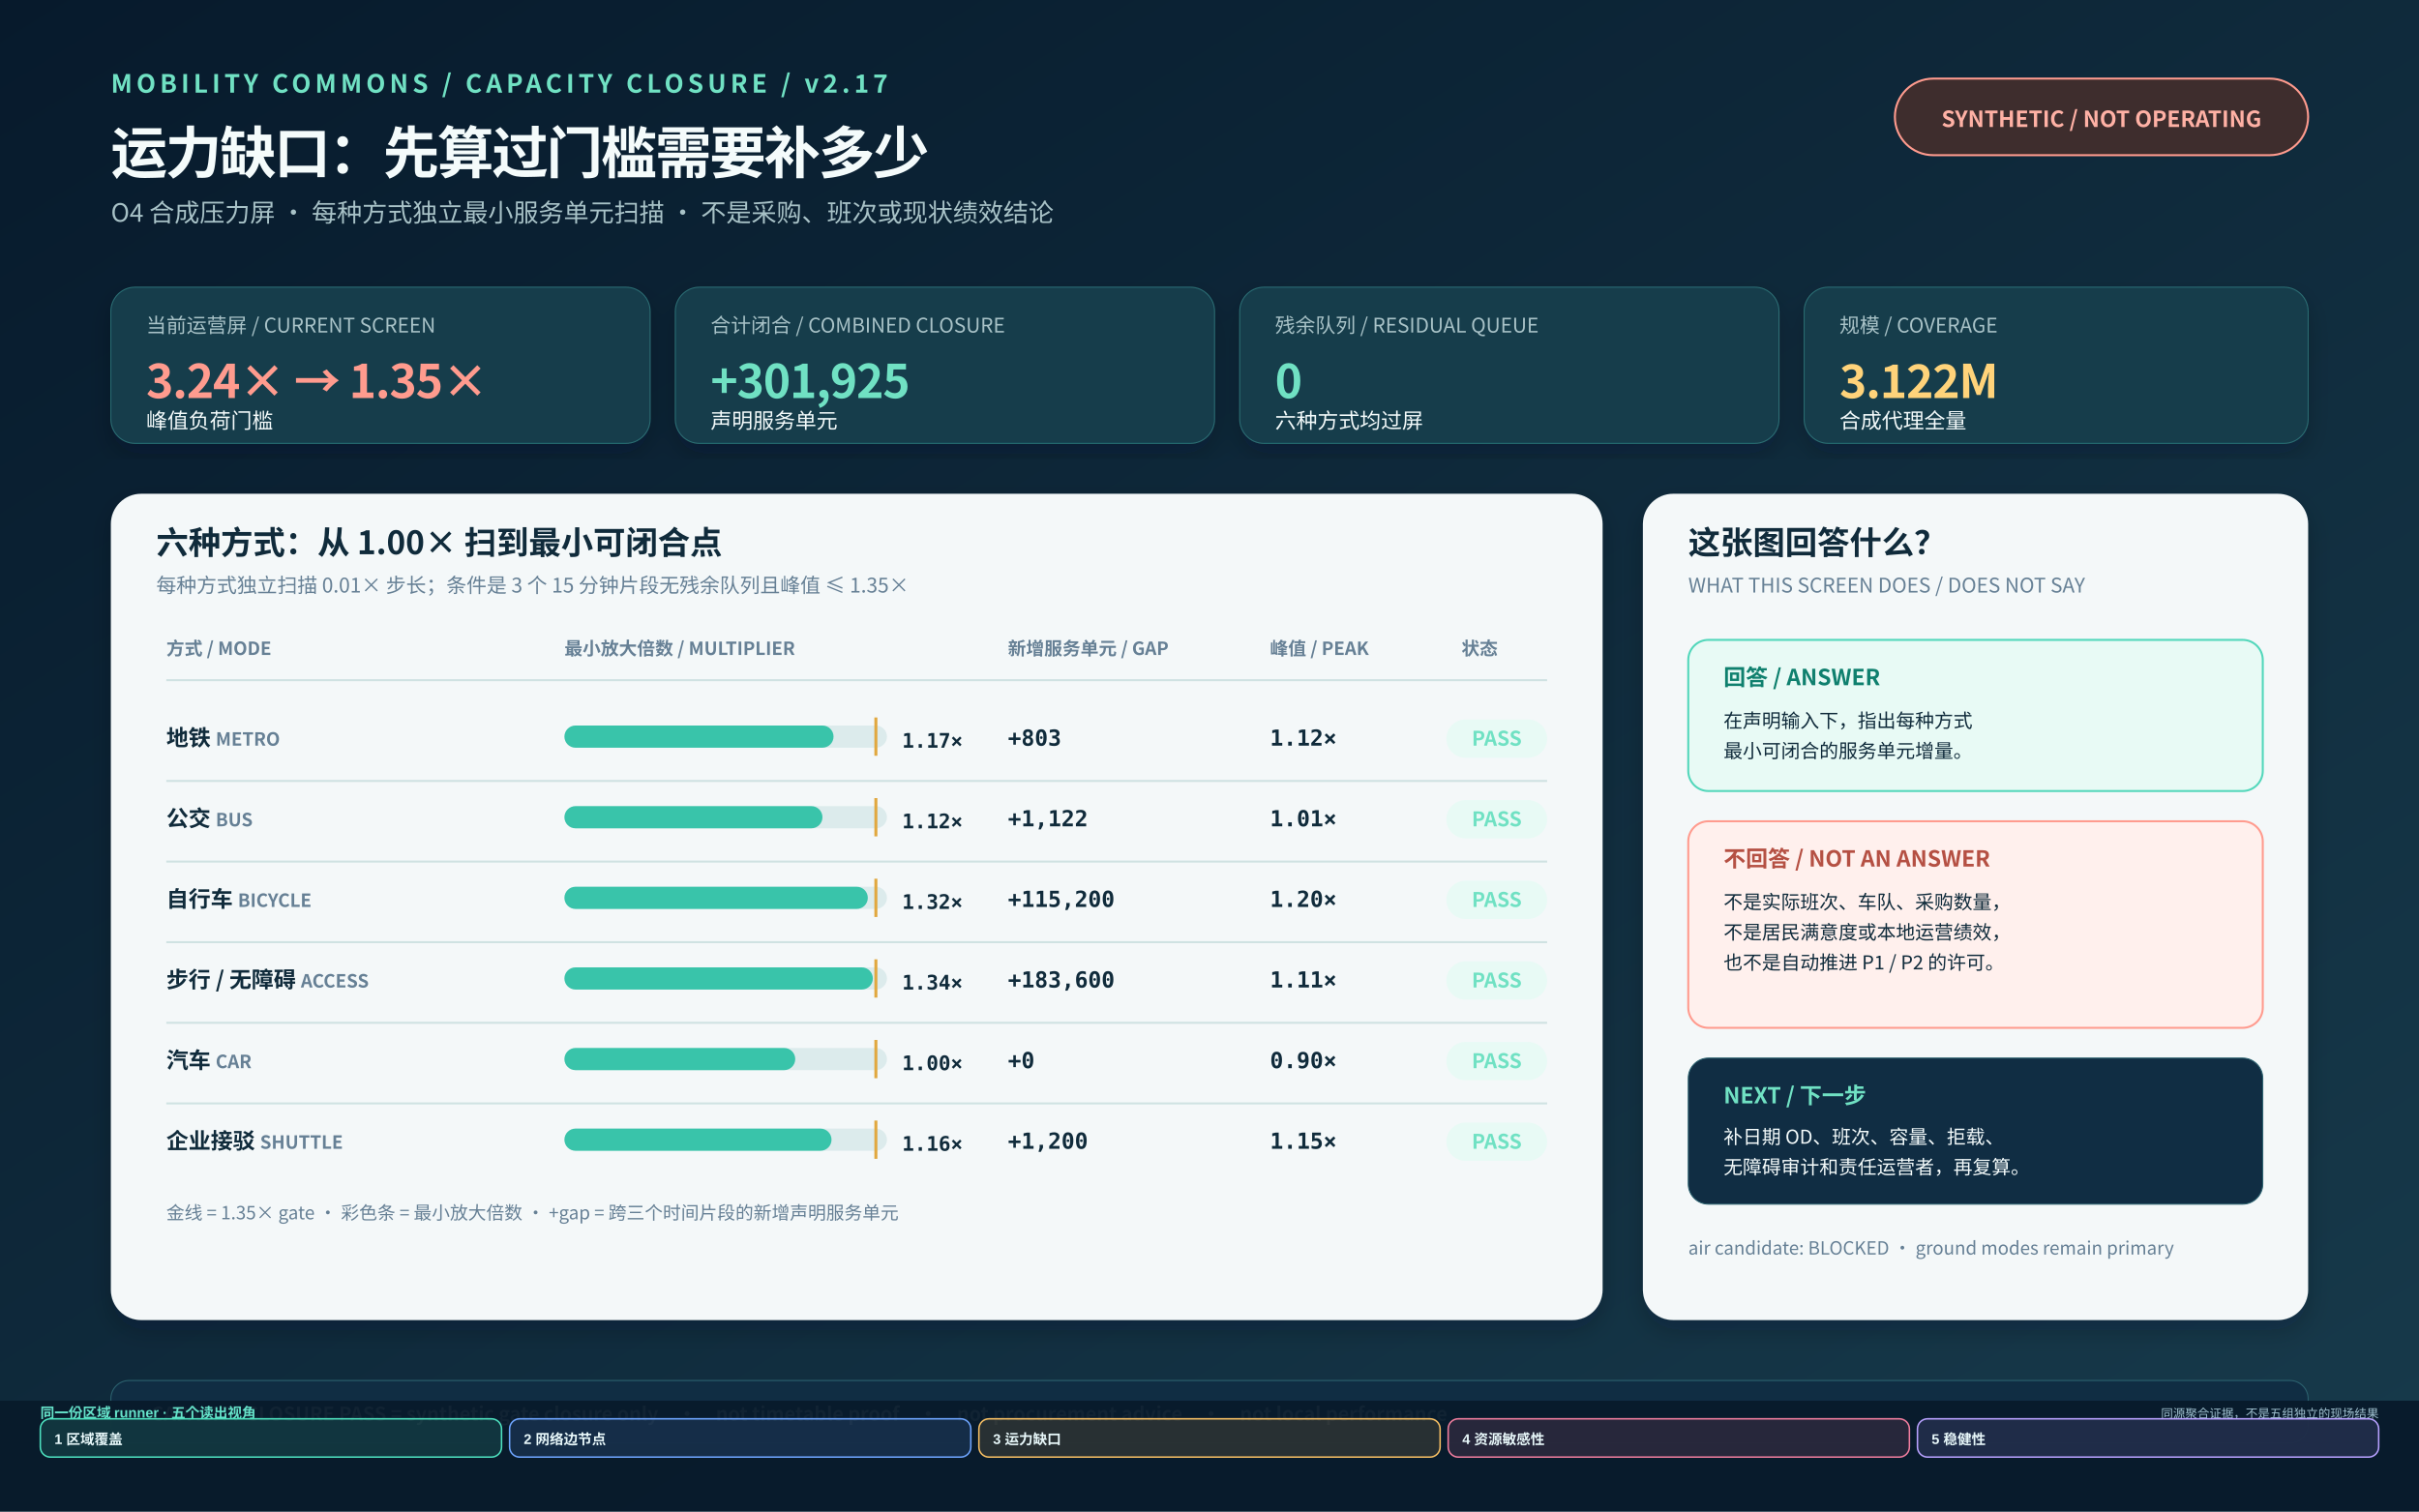
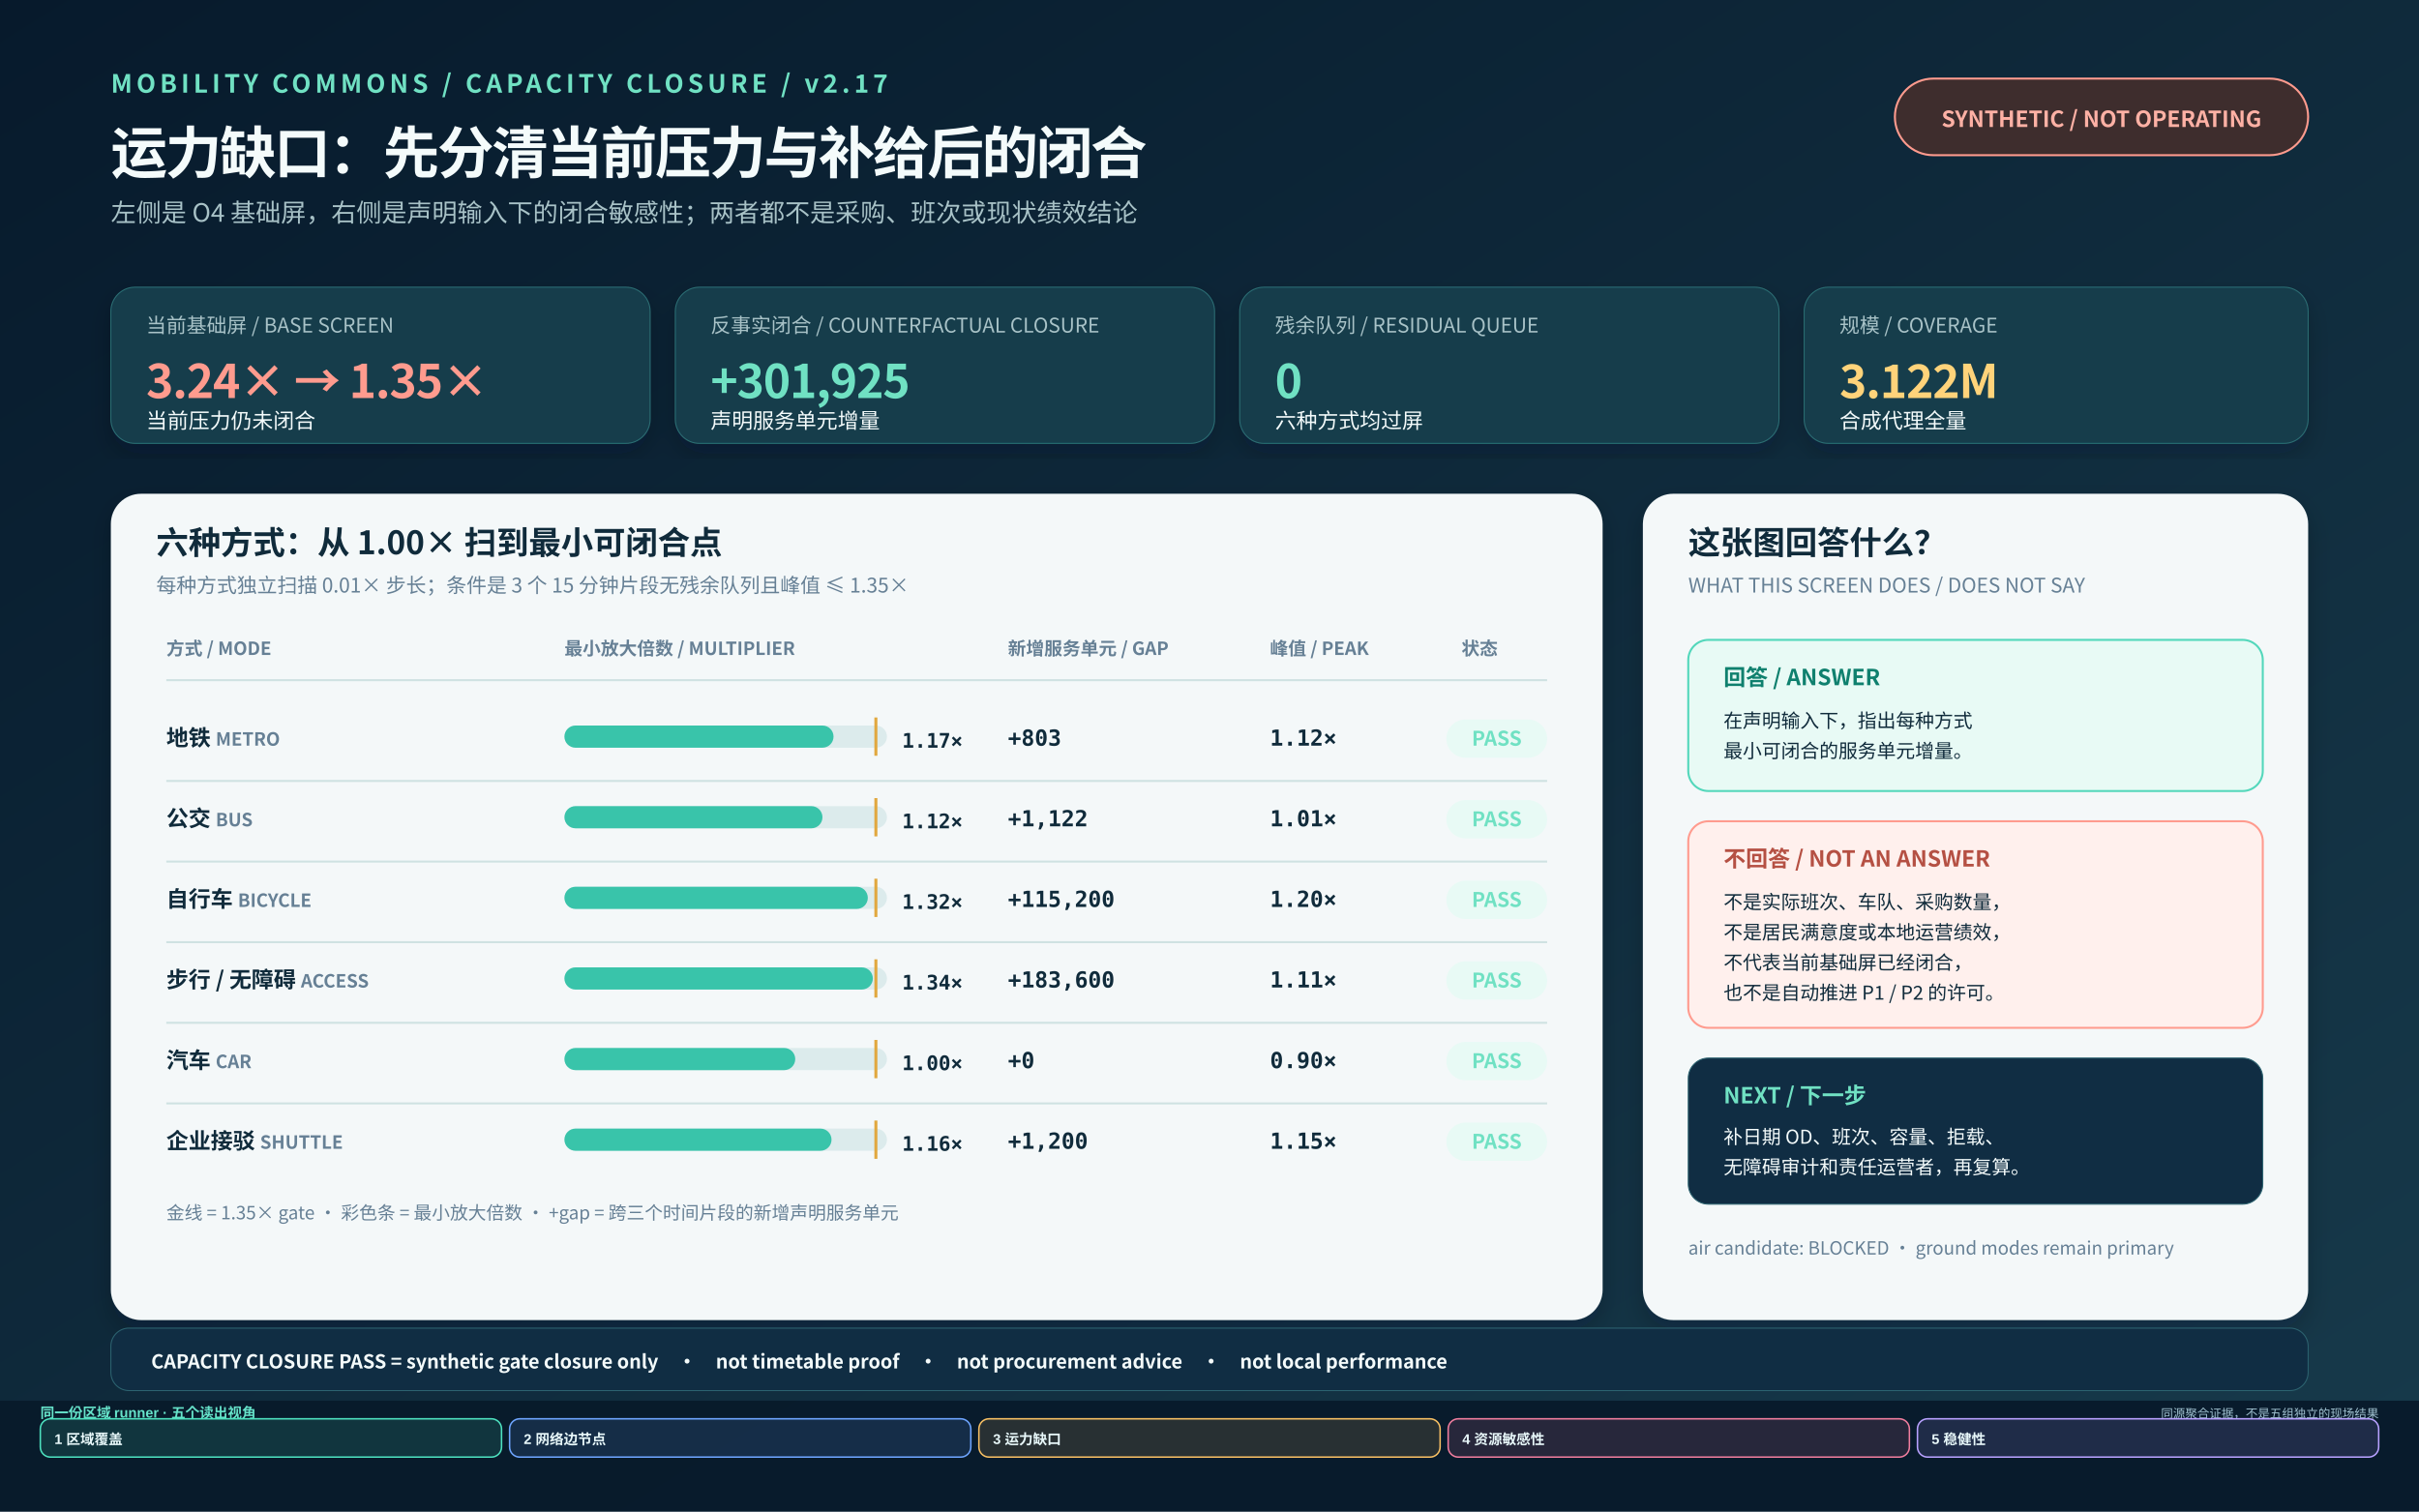
<svg xmlns="http://www.w3.org/2000/svg" width="2400" height="1500" viewBox="0 0 2400 1500" role="img" aria-labelledby="title desc">
  <defs>
    <linearGradient id="bg" x1="0" y1="0" x2="1" y2="1">
      <stop offset="0" stop-color="#071a2c" />
      <stop offset="1" stop-color="#173a4b" />
    </linearGradient>
    <linearGradient id="teal" x1="0" y1="0" x2="1" y2="0">
      <stop offset="0" stop-color="#32c5aa" />
      <stop offset="1" stop-color="#70e1c3" />
    </linearGradient>
    <filter id="shadow" x="-10%" y="-10%" width="120%" height="120%">
      <feDropShadow dx="0" dy="10" stdDeviation="12" flood-color="#00111f" flood-opacity=".22" />
    </filter>
    <style>
      .sans{font-family:"PingFang SC","Noto Sans CJK SC","Helvetica Neue",Arial,sans-serif}.mono{font-family:"SFMono-Regular",Consolas,monospace}.white{fill:#f4fbfb}.muted{fill:#a8c2c7}.teal{fill:#70e1c3}.amber{fill:#ffd37a}.ink{fill:#102b3b}.small{font-size:20px}.label{font-size:24px;font-weight:750}.value{font-size:46px;font-weight:850;letter-spacing:-1px}.title{font-size:56px;font-weight:850;letter-spacing:-2px}.card{fill:#f4f8f9}.line{stroke:#cfe2e2;stroke-width:2}.pill{font-size:20px;font-weight:850}.row{font-size:22px;font-weight:750}.bar{fill:#dcebec}.barfill{fill:#39c4aa}.note{font-size:19px}
    </style>
  </defs>
  <rect width="2400" height="1500" fill="url(#bg)" />
  <text x="110" y="92" class="sans teal" font-size="25" font-weight="800" letter-spacing="4">MOBILITY COMMONS / CAPACITY CLOSURE / v2.17</text>
-   <text x="110" y="172" class="sans white title">运力缺口：先算过门槛需要补多少</text>
-   <text x="110" y="220" class="sans muted" font-size="25">O4 合成压力屏 · 每种方式独立最小服务单元扫描 · 不是采购、班次或现状绩效结论</text>
+   <text x="110" y="172" class="sans white title">运力缺口：先分清当前压力与补给后的闭合</text>
+   <text x="110" y="220" class="sans muted" font-size="25">左侧是 O4 基础屏，右侧是声明输入下的闭合敏感性；两者都不是采购、班次或现状绩效结论</text>
  <rect x="1880" y="78" width="410" height="76" rx="38" fill="#3e2d2d" stroke="#ff9b8e" stroke-width="2" />
  <text x="2085" y="126" text-anchor="middle" class="sans" fill="#ffb1a5" font-size="22" font-weight="850">SYNTHETIC / NOT OPERATING</text>
  <g filter="url(#shadow)">
    <rect x="110" y="285" width="535" height="155" rx="24" fill="#143c4c" stroke="#2d6e73" />
    <rect x="670" y="285" width="535" height="155" rx="24" fill="#143c4c" stroke="#2d6e73" />
    <rect x="1230" y="285" width="535" height="155" rx="24" fill="#143c4c" stroke="#2d6e73" />
    <rect x="1790" y="285" width="500" height="155" rx="24" fill="#143c4c" stroke="#2d6e73" />
  </g>
-   <text x="145" y="330" class="sans muted small">当前运营屏 / CURRENT SCREEN</text>
+   <text x="145" y="330" class="sans muted small">当前基础屏 / BASE SCREEN</text>
  <text x="145" y="395" class="sans coral value" fill="#ff9b8e">3.24× → 1.35×</text>
-   <text x="145" y="425" class="sans white" font-size="21">峰值负荷门槛</text>
-   <text x="705" y="330" class="sans muted small">合计闭合 / COMBINED CLOSURE</text>
+   <text x="145" y="425" class="sans white" font-size="21">当前压力仍未闭合</text>
+   <text x="705" y="330" class="sans muted small">反事实闭合 / COUNTERFACTUAL CLOSURE</text>
  <text x="705" y="395" class="sans teal value">+301,925</text>
-   <text x="705" y="425" class="sans white" font-size="21">声明服务单元</text>
+   <text x="705" y="425" class="sans white" font-size="21">声明服务单元增量</text>
  <text x="1265" y="330" class="sans muted small">残余队列 / RESIDUAL QUEUE</text>
  <text x="1265" y="395" class="sans teal value">0</text>
  <text x="1265" y="425" class="sans white" font-size="21">六种方式均过屏</text>
  <text x="1825" y="330" class="sans muted small">规模 / COVERAGE</text>
  <text x="1825" y="395" class="sans amber value">3.122M</text>
  <text x="1825" y="425" class="sans white" font-size="21">合成代理全量</text>
  <rect x="110" y="490" width="1480" height="820" rx="30" class="card" filter="url(#shadow)" />
  <text x="155" y="550" class="sans ink" font-size="32" font-weight="850">六种方式：从 1.00× 扫到最小可闭合点</text>
  <text x="155" y="588" class="sans" fill="#668095" font-size="20">每种方式独立扫描 0.01× 步长；条件是 3 个 15 分钟片段无残余队列且峰值 ≤ 1.35×</text>
  <text x="165" y="650" class="sans" fill="#668095" font-size="18" font-weight="850">方式 / MODE</text>
  <text x="560" y="650" class="sans" fill="#668095" font-size="18" font-weight="850">最小放大倍数 / MULTIPLIER</text>
  <text x="1000" y="650" class="sans" fill="#668095" font-size="18" font-weight="850">新增服务单元 / GAP</text>
  <text x="1260" y="650" class="sans" fill="#668095" font-size="18" font-weight="850">峰值 / PEAK</text>
  <text x="1450" y="650" class="sans" fill="#668095" font-size="18" font-weight="850">状态</text>
  <line x1="165" y1="675" x2="1535" y2="675" class="line" />
  <g class="sans">
    <text x="165" y="740" class="ink row">地铁 <tspan fill="#668095" font-size="18">METRO</tspan>
    </text>
    <rect x="560" y="720" width="320" height="22" rx="11" class="bar" />
    <rect x="560" y="720" width="267" height="22" rx="11" class="barfill" />
    <line x1="869" y1="712" x2="869" y2="750" stroke="#e1a83f" stroke-width="3" />
    <text x="895" y="742" class="mono ink pill">1.17×</text>
    <text x="1000" y="740" class="mono ink row">+803</text>
    <text x="1260" y="740" class="mono ink row">1.12×</text>
    <rect x="1435" y="714" width="100" height="38" rx="19" fill="#e8faf5" />
    <text x="1485" y="740" text-anchor="middle" class="teal pill">PASS</text>
    <line x1="165" y1="775" x2="1535" y2="775" class="line" />
    <text x="165" y="820" class="ink row">公交 <tspan fill="#668095" font-size="18">BUS</tspan>
    </text>
    <rect x="560" y="800" width="320" height="22" rx="11" class="bar" />
    <rect x="560" y="800" width="256" height="22" rx="11" class="barfill" />
    <line x1="869" y1="792" x2="869" y2="830" stroke="#e1a83f" stroke-width="3" />
    <text x="895" y="822" class="mono ink pill">1.12×</text>
    <text x="1000" y="820" class="mono ink row">+1,122</text>
    <text x="1260" y="820" class="mono ink row">1.01×</text>
    <rect x="1435" y="794" width="100" height="38" rx="19" fill="#e8faf5" />
    <text x="1485" y="820" text-anchor="middle" class="teal pill">PASS</text>
    <line x1="165" y1="855" x2="1535" y2="855" class="line" />
    <text x="165" y="900" class="ink row">自行车 <tspan fill="#668095" font-size="18">BICYCLE</tspan>
    </text>
    <rect x="560" y="880" width="320" height="22" rx="11" class="bar" />
    <rect x="560" y="880" width="301" height="22" rx="11" class="barfill" />
    <line x1="869" y1="872" x2="869" y2="910" stroke="#e1a83f" stroke-width="3" />
    <text x="895" y="902" class="mono ink pill">1.32×</text>
    <text x="1000" y="900" class="mono ink row">+115,200</text>
    <text x="1260" y="900" class="mono ink row">1.20×</text>
    <rect x="1435" y="874" width="100" height="38" rx="19" fill="#e8faf5" />
    <text x="1485" y="900" text-anchor="middle" class="teal pill">PASS</text>
    <line x1="165" y1="935" x2="1535" y2="935" class="line" />
    <text x="165" y="980" class="ink row">步行 / 无障碍 <tspan fill="#668095" font-size="18">ACCESS</tspan>
    </text>
    <rect x="560" y="960" width="320" height="22" rx="11" class="bar" />
    <rect x="560" y="960" width="306" height="22" rx="11" class="barfill" />
    <line x1="869" y1="952" x2="869" y2="990" stroke="#e1a83f" stroke-width="3" />
    <text x="895" y="982" class="mono ink pill">1.34×</text>
    <text x="1000" y="980" class="mono ink row">+183,600</text>
    <text x="1260" y="980" class="mono ink row">1.11×</text>
    <rect x="1435" y="954" width="100" height="38" rx="19" fill="#e8faf5" />
    <text x="1485" y="980" text-anchor="middle" class="teal pill">PASS</text>
    <line x1="165" y1="1015" x2="1535" y2="1015" class="line" />
    <text x="165" y="1060" class="ink row">汽车 <tspan fill="#668095" font-size="18">CAR</tspan>
    </text>
    <rect x="560" y="1040" width="320" height="22" rx="11" class="bar" />
    <rect x="560" y="1040" width="229" height="22" rx="11" class="barfill" />
    <line x1="869" y1="1032" x2="869" y2="1070" stroke="#e1a83f" stroke-width="3" />
    <text x="895" y="1062" class="mono ink pill">1.00×</text>
    <text x="1000" y="1060" class="mono ink row">+0</text>
    <text x="1260" y="1060" class="mono ink row">0.90×</text>
    <rect x="1435" y="1034" width="100" height="38" rx="19" fill="#e8faf5" />
    <text x="1485" y="1060" text-anchor="middle" class="teal pill">PASS</text>
    <line x1="165" y1="1095" x2="1535" y2="1095" class="line" />
    <text x="165" y="1140" class="ink row">企业接驳 <tspan fill="#668095" font-size="18">SHUTTLE</tspan>
    </text>
    <rect x="560" y="1120" width="320" height="22" rx="11" class="bar" />
    <rect x="560" y="1120" width="265" height="22" rx="11" class="barfill" />
    <line x1="869" y1="1112" x2="869" y2="1150" stroke="#e1a83f" stroke-width="3" />
    <text x="895" y="1142" class="mono ink pill">1.16×</text>
    <text x="1000" y="1140" class="mono ink row">+1,200</text>
    <text x="1260" y="1140" class="mono ink row">1.15×</text>
    <rect x="1435" y="1114" width="100" height="38" rx="19" fill="#e8faf5" />
    <text x="1485" y="1140" text-anchor="middle" class="teal pill">PASS</text>
  </g>
  <text x="165" y="1210" class="sans" fill="#668095" font-size="18">金线 = 1.35× gate · 彩色条 = 最小放大倍数 · +gap = 跨三个时间片段的新增声明服务单元</text>
  <rect x="1630" y="490" width="660" height="820" rx="30" class="card" filter="url(#shadow)" />
  <text x="1675" y="550" class="sans ink" font-size="32" font-weight="850">这张图回答什么？</text>
  <text x="1675" y="588" class="sans" fill="#668095" font-size="20">WHAT THIS SCREEN DOES / DOES NOT SAY</text>
  <rect x="1675" y="635" width="570" height="150" rx="20" fill="#e8faf5" stroke="#53d7bb" stroke-width="2" />
  <text x="1710" y="680" class="sans" fill="#0f806e" font-size="22" font-weight="850">回答 / ANSWER</text>
  <text x="1710" y="722" class="sans ink note">在声明输入下，指出每种方式</text>
  <text x="1710" y="752" class="sans ink note">最小可闭合的服务单元增量。</text>
  <rect x="1675" y="815" width="570" height="205" rx="20" fill="#fff0ed" stroke="#ff9b8e" stroke-width="2" />
  <text x="1710" y="860" class="sans" fill="#b55043" font-size="22" font-weight="850">不回答 / NOT AN ANSWER</text>
  <text x="1710" y="902" class="sans ink note">不是实际班次、车队、采购数量，</text>
  <text x="1710" y="932" class="sans ink note">不是居民满意度或本地运营绩效，</text>
-   <text x="1710" y="962" class="sans ink note">也不是自动推进 P1 / P2 的许可。</text>
+   <text x="1710" y="962" class="sans ink note">不代表当前基础屏已经闭合，</text>
+   <text x="1710" y="992" class="sans ink note">也不是自动推进 P1 / P2 的许可。</text>
  <rect x="1675" y="1050" width="570" height="145" rx="20" fill="#102d43" stroke="#2c6370" />
  <text x="1710" y="1095" class="sans teal" font-size="22" font-weight="850">NEXT / 下一步</text>
  <text x="1710" y="1135" class="sans white note">补日期 OD、班次、容量、拒载、</text>
  <text x="1710" y="1165" class="sans white note">无障碍审计和责任运营者，再复算。</text>
  <text x="1675" y="1245" class="sans" fill="#668095" font-size="18">air candidate: BLOCKED · ground modes remain primary</text>
-   <rect x="110" y="1370" width="2180" height="62" rx="18" fill="#102d43" stroke="#2c6370" />
-   <text x="150" y="1410" class="sans white" font-size="19" font-weight="750">CAPACITY CLOSURE PASS = synthetic gate closure only　·　not timetable proof　·　not procurement advice　·　not local performance</text>
+   <rect x="110" y="1318" width="2180" height="62" rx="18" fill="#102d43" stroke="#2c6370" />
+   <text x="150" y="1358" class="sans white" font-size="19" font-weight="750">CAPACITY CLOSURE PASS = synthetic gate closure only　·　not timetable proof　·　not procurement advice　·　not local performance</text>
  <g id="evidence-chain-ribbon">
    <rect x="0" y="1390" width="2400" height="110" fill="#071A2B" opacity=".96" />
    <text x="40" y="1407" font-family="Arial,sans-serif" font-size="14" font-weight="800" fill="#66E3CA">同一份区域 runner · 五个读出视角</text>
    <text x="2360" y="1407" text-anchor="end" font-family="Arial,sans-serif" font-size="12" fill="#9FC0CF">同源聚合证据，不是五组独立的现场结果</text>
    <rect x="40.0" y="1408" width="457.6" height="38" rx="10" fill="#4DE1BF22" stroke="#4DE1BF" stroke-width="1.5" />
    <text x="54.0" y="1433" font-family="Arial,sans-serif" font-size="14" font-weight="800" fill="#E8F8FA">1  区域覆盖</text>
    <rect x="505.6" y="1408" width="457.6" height="38" rx="10" fill="#6EA5FF22" stroke="#6EA5FF" stroke-width="1.5" />
    <text x="519.6" y="1433" font-family="Arial,sans-serif" font-size="14" font-weight="800" fill="#E8F8FA">2  网络边节点</text>
    <rect x="971.2" y="1408" width="457.6" height="38" rx="10" fill="#F7BF6322" stroke="#F7BF63" stroke-width="1.5" />
    <text x="985.2" y="1433" font-family="Arial,sans-serif" font-size="14" font-weight="800" fill="#E8F8FA">3  运力缺口</text>
    <rect x="1436.8" y="1408" width="457.6" height="38" rx="10" fill="#F07D9E22" stroke="#F07D9E" stroke-width="1.5" />
    <text x="1450.8" y="1433" font-family="Arial,sans-serif" font-size="14" font-weight="800" fill="#E8F8FA">4  资源敏感性</text>
    <rect x="1902.4" y="1408" width="457.6" height="38" rx="10" fill="#B8A1FF22" stroke="#B8A1FF" stroke-width="1.5" />
    <text x="1916.4" y="1433" font-family="Arial,sans-serif" font-size="14" font-weight="800" fill="#E8F8FA">5  稳健性</text>
  </g>
</svg>
